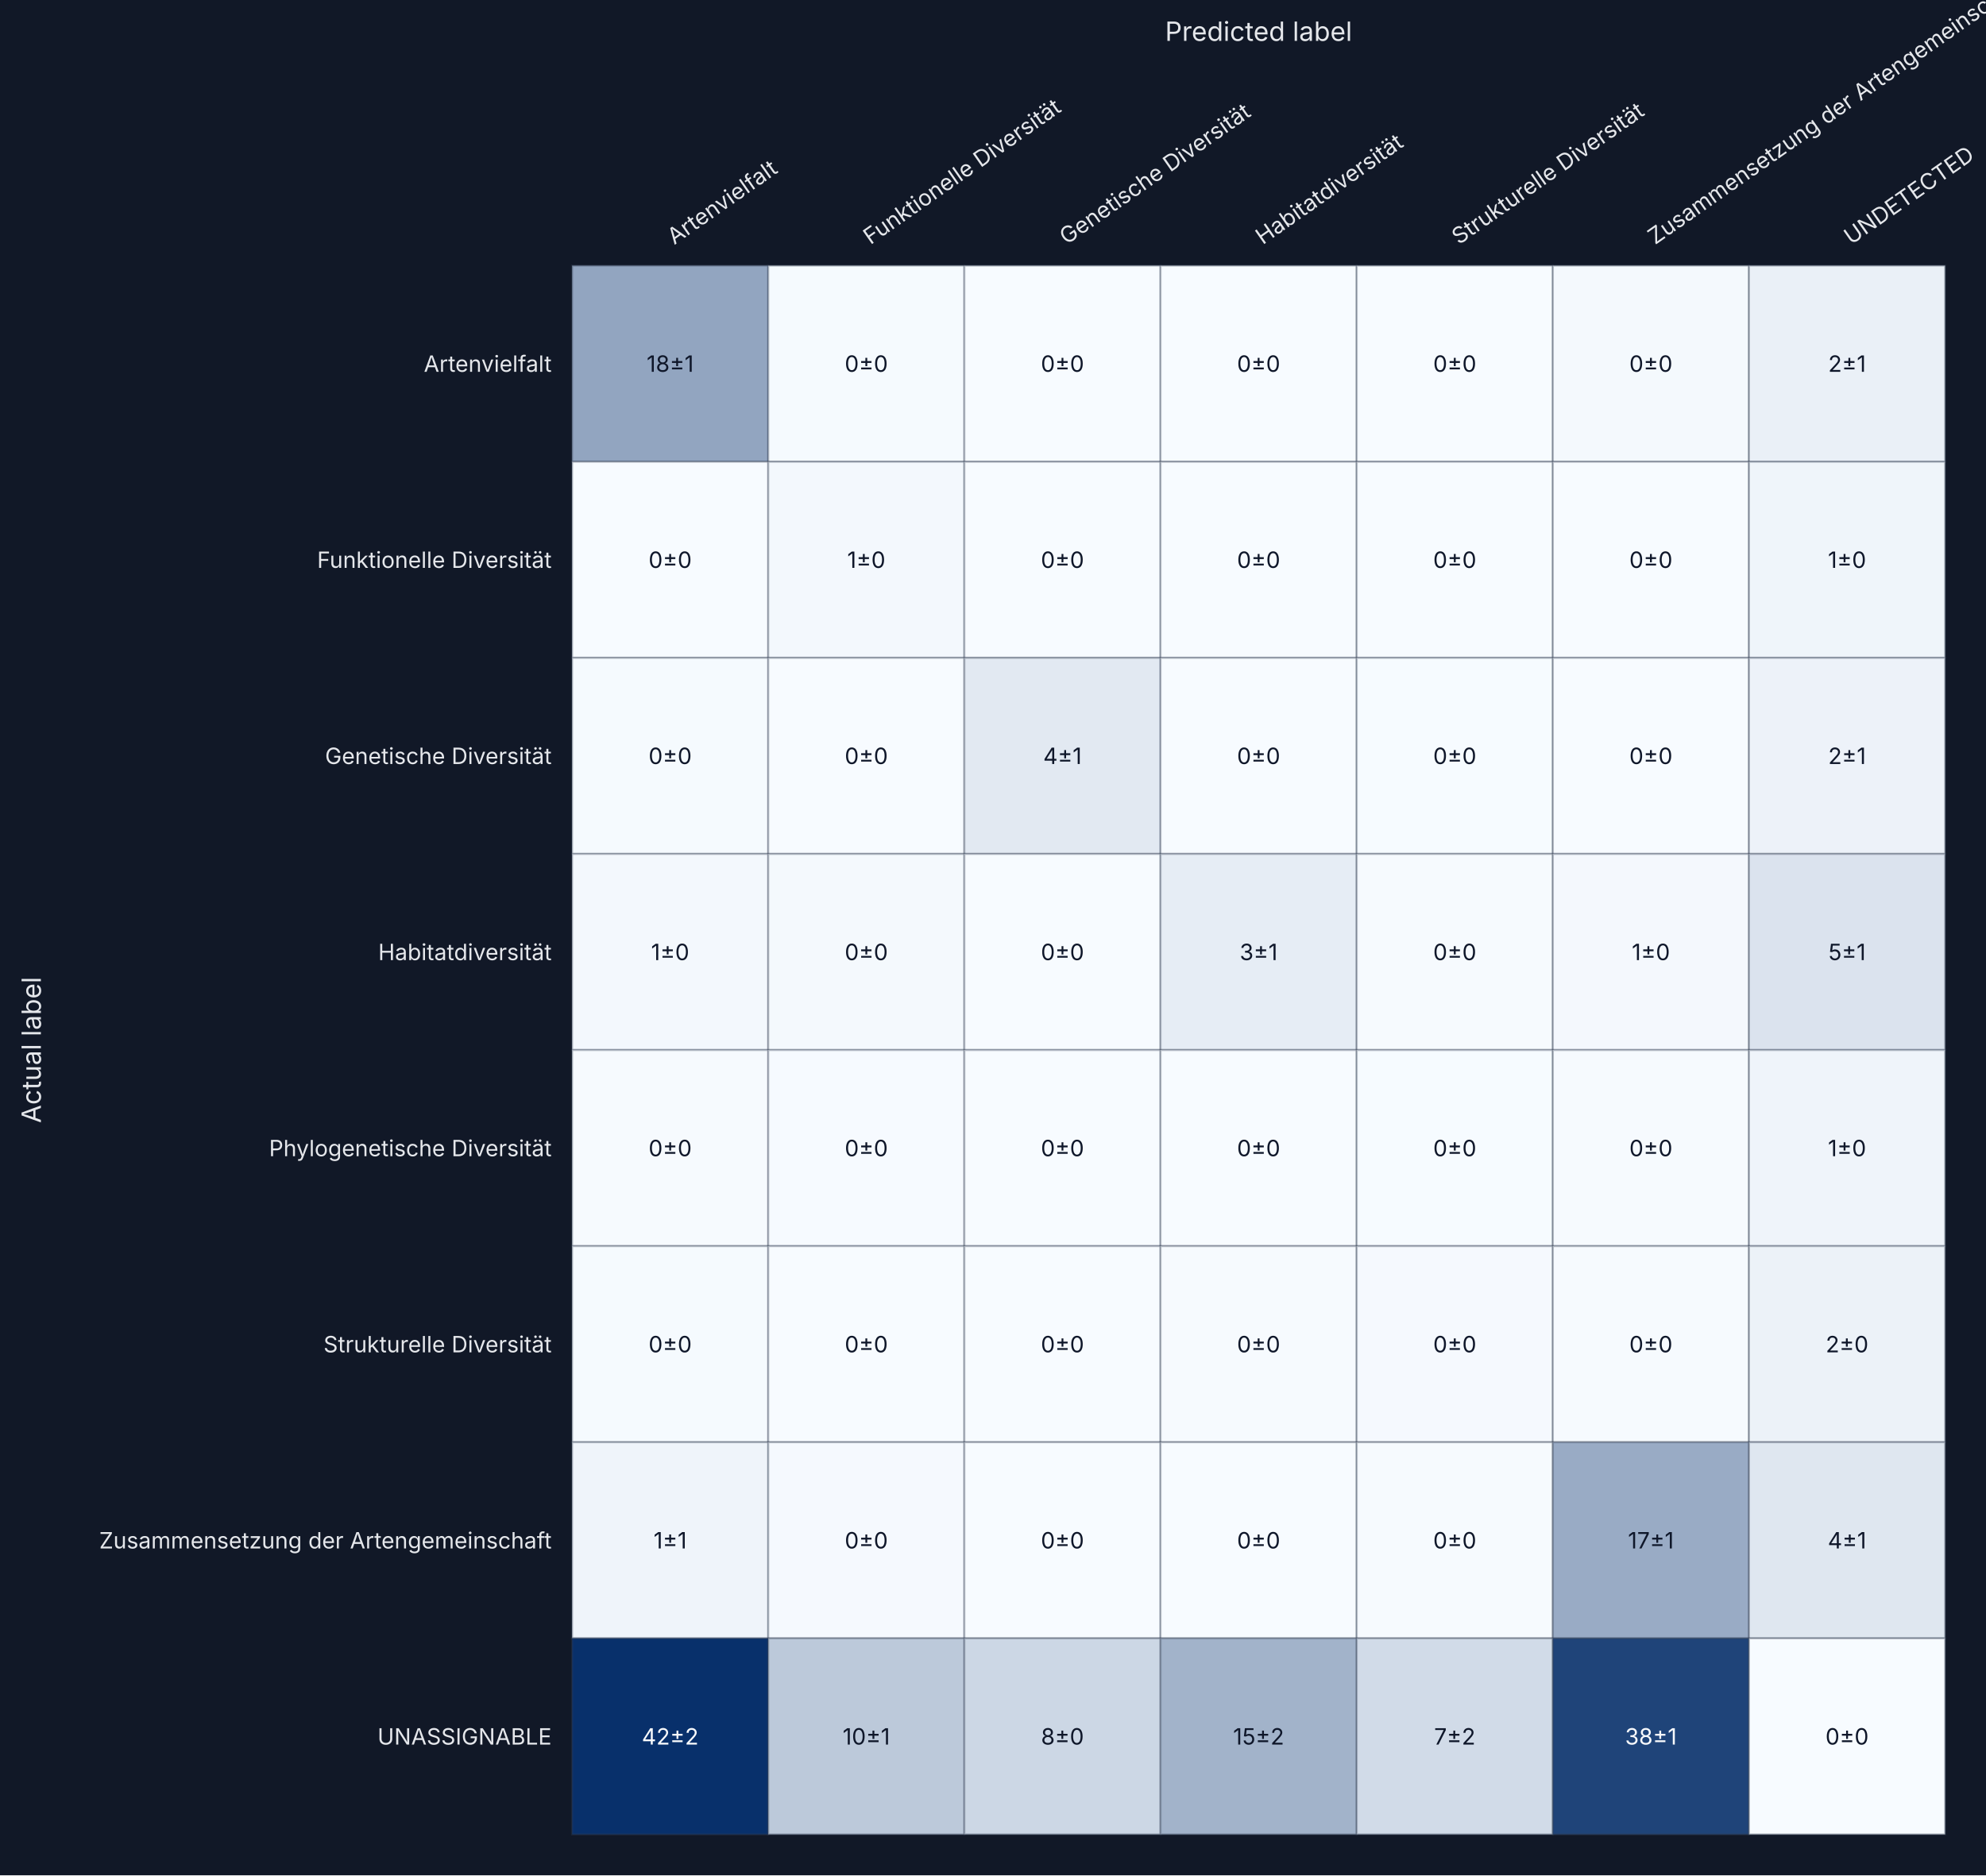
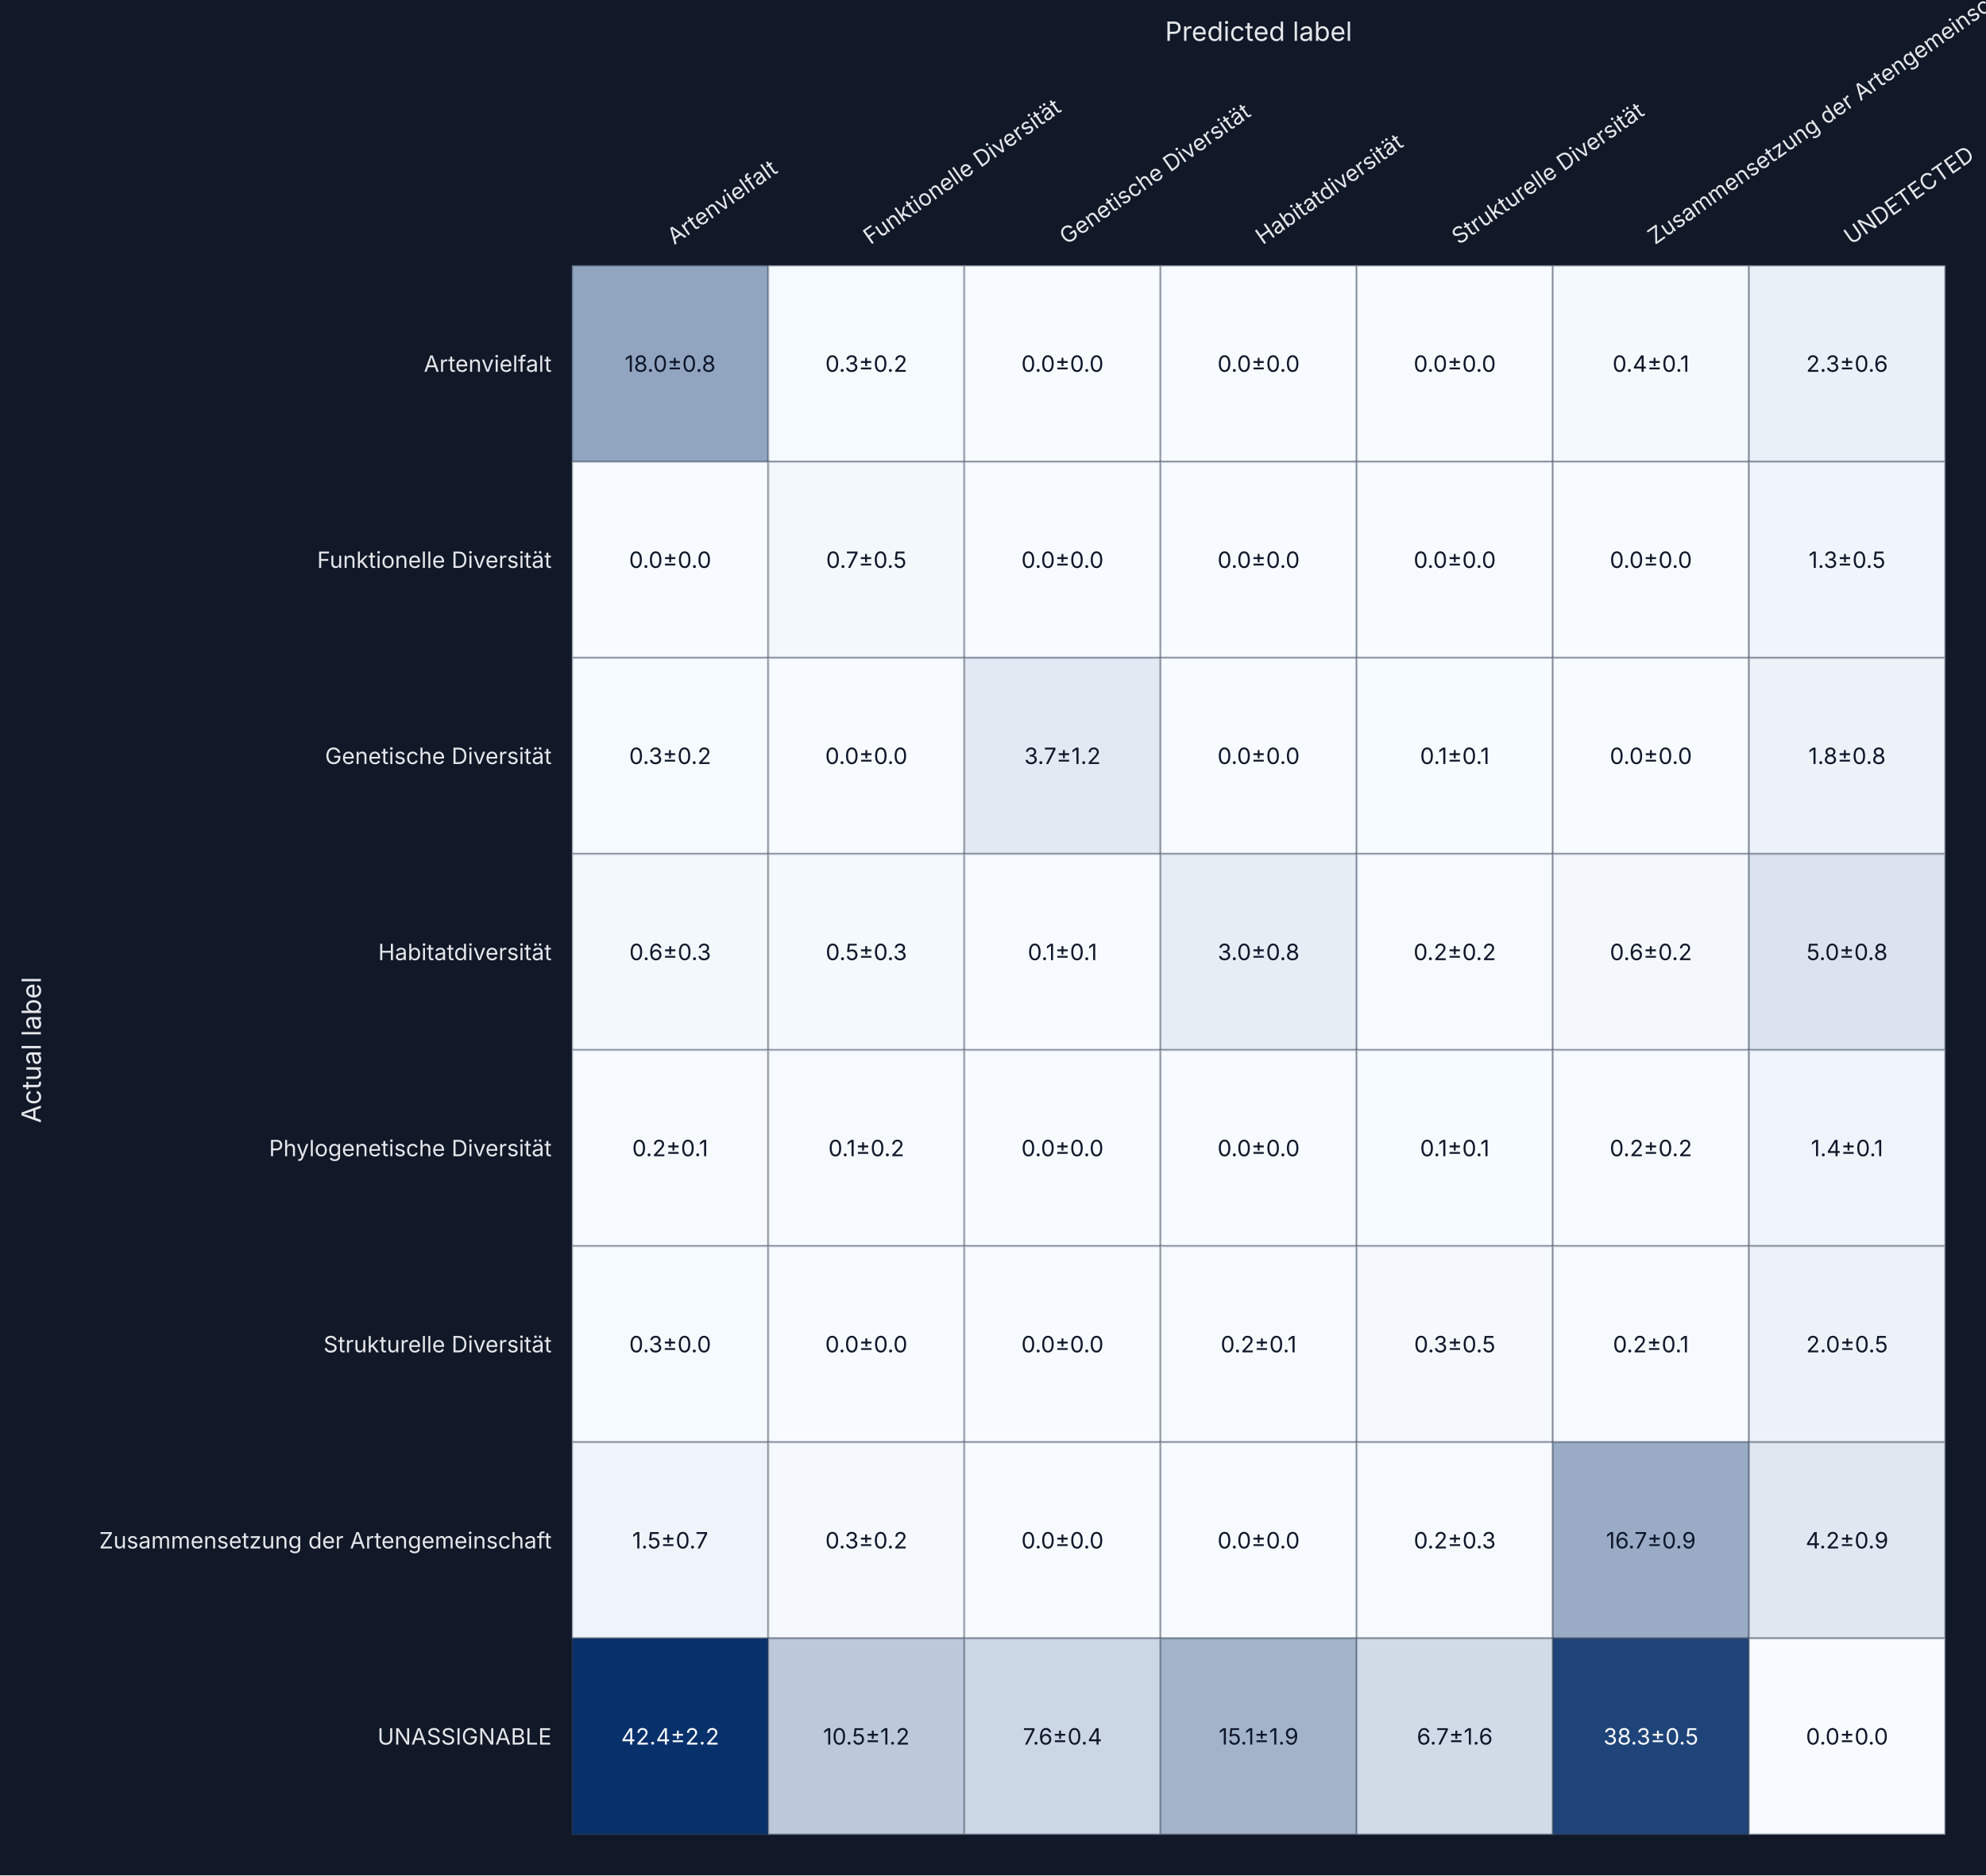
<svg xmlns="http://www.w3.org/2000/svg" width="972" height="918" viewBox="0 0 972 918" style="color: rgb(229, 231, 235); font-family: Inter, Arial, sans-serif; background-color: rgba(0, 0, 0, 0);">
  <rect x="0" y="0" width="972" height="918" fill="rgb(17, 24, 39)" />
  <text x="616" y="20" text-anchor="middle" fill="currentColor" font-size="13">Predicted label</text>
  <text x="20" y="514" transform="rotate(-90 20 514)" text-anchor="middle" fill="currentColor" font-size="13">Actual label</text>
  <text x="270" y="182" text-anchor="end" fill="currentColor" font-size="11">Artenvielfalt</text>
  <text x="270" y="278" text-anchor="end" fill="currentColor" font-size="11">Funktionelle Diversität</text>
  <text x="270" y="374" text-anchor="end" fill="currentColor" font-size="11">Genetische Diversität</text>
  <text x="270" y="470" text-anchor="end" fill="currentColor" font-size="11">Habitatdiversität</text>
  <text x="270" y="566" text-anchor="end" fill="currentColor" font-size="11">Phylogenetische Diversität</text>
  <text x="270" y="662" text-anchor="end" fill="currentColor" font-size="11">Strukturelle Diversität</text>
  <text x="270" y="758" text-anchor="end" fill="currentColor" font-size="11">Zusammensetzung der Artengemeinschaft</text>
  <text x="270" y="854" text-anchor="end" fill="currentColor" font-size="11">UNASSIGNABLE</text>
  <rect x="280" y="130" width="96" height="96" fill="rgb(146, 165, 192)" stroke="#33415555" stroke-width="1" style="cursor: crosshair;" />
-   <text x="328" y="182" text-anchor="middle" fill="#0f172a" font-size="11">18±1</text>
+   <text x="328" y="182" text-anchor="middle" fill="#0f172a" font-size="11">18.0±0.8</text>
  <rect x="376" y="130" width="96" height="96" fill="rgb(245, 250, 254)" stroke="#33415555" stroke-width="1" style="cursor: crosshair;" />
-   <text x="424" y="182" text-anchor="middle" fill="#0f172a" font-size="11">0±0</text>
+   <text x="424" y="182" text-anchor="middle" fill="#0f172a" font-size="11">0.3±0.2</text>
  <rect x="472" y="130" width="96" height="96" fill="rgb(247, 251, 255)" stroke="#33415555" stroke-width="1" style="cursor: crosshair;" />
-   <text x="520" y="182" text-anchor="middle" fill="#0f172a" font-size="11">0±0</text>
+   <text x="520" y="182" text-anchor="middle" fill="#0f172a" font-size="11">0.0±0.0</text>
  <rect x="568" y="130" width="96" height="96" fill="rgb(247, 251, 255)" stroke="#33415555" stroke-width="1" style="cursor: crosshair;" />
-   <text x="616" y="182" text-anchor="middle" fill="#0f172a" font-size="11">0±0</text>
+   <text x="616" y="182" text-anchor="middle" fill="#0f172a" font-size="11">0.0±0.0</text>
  <rect x="664" y="130" width="96" height="96" fill="rgb(247, 251, 255)" stroke="#33415555" stroke-width="1" style="cursor: crosshair;" />
-   <text x="712" y="182" text-anchor="middle" fill="#0f172a" font-size="11">0±0</text>
+   <text x="712" y="182" text-anchor="middle" fill="#0f172a" font-size="11">0.0±0.0</text>
  <rect x="760" y="130" width="96" height="96" fill="rgb(244, 249, 253)" stroke="#33415555" stroke-width="1" style="cursor: crosshair;" />
-   <text x="808" y="182" text-anchor="middle" fill="#0f172a" font-size="11">0±0</text>
+   <text x="808" y="182" text-anchor="middle" fill="#0f172a" font-size="11">0.4±0.1</text>
  <rect x="856" y="130" width="96" height="96" fill="rgb(234, 240, 247)" stroke="#33415555" stroke-width="1" style="cursor: crosshair;" />
-   <text x="904" y="182" text-anchor="middle" fill="#0f172a" font-size="11">2±1</text>
+   <text x="904" y="182" text-anchor="middle" fill="#0f172a" font-size="11">2.3±0.6</text>
  <rect x="280" y="226" width="96" height="96" fill="rgb(247, 251, 255)" stroke="#33415555" stroke-width="1" style="cursor: crosshair;" />
-   <text x="328" y="278" text-anchor="middle" fill="#0f172a" font-size="11">0±0</text>
+   <text x="328" y="278" text-anchor="middle" fill="#0f172a" font-size="11">0.0±0.0</text>
  <rect x="376" y="226" width="96" height="96" fill="rgb(243, 248, 253)" stroke="#33415555" stroke-width="1" style="cursor: crosshair;" />
-   <text x="424" y="278" text-anchor="middle" fill="#0f172a" font-size="11">1±0</text>
+   <text x="424" y="278" text-anchor="middle" fill="#0f172a" font-size="11">0.7±0.5</text>
  <rect x="472" y="226" width="96" height="96" fill="rgb(247, 251, 255)" stroke="#33415555" stroke-width="1" style="cursor: crosshair;" />
-   <text x="520" y="278" text-anchor="middle" fill="#0f172a" font-size="11">0±0</text>
+   <text x="520" y="278" text-anchor="middle" fill="#0f172a" font-size="11">0.0±0.0</text>
  <rect x="568" y="226" width="96" height="96" fill="rgb(247, 251, 255)" stroke="#33415555" stroke-width="1" style="cursor: crosshair;" />
-   <text x="616" y="278" text-anchor="middle" fill="#0f172a" font-size="11">0±0</text>
+   <text x="616" y="278" text-anchor="middle" fill="#0f172a" font-size="11">0.0±0.0</text>
  <rect x="664" y="226" width="96" height="96" fill="rgb(247, 251, 255)" stroke="#33415555" stroke-width="1" style="cursor: crosshair;" />
-   <text x="712" y="278" text-anchor="middle" fill="#0f172a" font-size="11">0±0</text>
+   <text x="712" y="278" text-anchor="middle" fill="#0f172a" font-size="11">0.0±0.0</text>
  <rect x="760" y="226" width="96" height="96" fill="rgb(247, 251, 255)" stroke="#33415555" stroke-width="1" style="cursor: crosshair;" />
-   <text x="808" y="278" text-anchor="middle" fill="#0f172a" font-size="11">0±0</text>
+   <text x="808" y="278" text-anchor="middle" fill="#0f172a" font-size="11">0.0±0.0</text>
  <rect x="856" y="226" width="96" height="96" fill="rgb(239, 245, 250)" stroke="#33415555" stroke-width="1" style="cursor: crosshair;" />
-   <text x="904" y="278" text-anchor="middle" fill="#0f172a" font-size="11">1±0</text>
+   <text x="904" y="278" text-anchor="middle" fill="#0f172a" font-size="11">1.3±0.5</text>
  <rect x="280" y="322" width="96" height="96" fill="rgb(245, 250, 254)" stroke="#33415555" stroke-width="1" style="cursor: crosshair;" />
-   <text x="328" y="374" text-anchor="middle" fill="#0f172a" font-size="11">0±0</text>
+   <text x="328" y="374" text-anchor="middle" fill="#0f172a" font-size="11">0.3±0.2</text>
  <rect x="376" y="322" width="96" height="96" fill="rgb(247, 251, 255)" stroke="#33415555" stroke-width="1" style="cursor: crosshair;" />
-   <text x="424" y="374" text-anchor="middle" fill="#0f172a" font-size="11">0±0</text>
+   <text x="424" y="374" text-anchor="middle" fill="#0f172a" font-size="11">0.0±0.0</text>
  <rect x="472" y="322" width="96" height="96" fill="rgb(226, 233, 242)" stroke="#33415555" stroke-width="1" style="cursor: crosshair;" />
-   <text x="520" y="374" text-anchor="middle" fill="#0f172a" font-size="11">4±1</text>
+   <text x="520" y="374" text-anchor="middle" fill="#0f172a" font-size="11">3.7±1.2</text>
  <rect x="568" y="322" width="96" height="96" fill="rgb(247, 251, 255)" stroke="#33415555" stroke-width="1" style="cursor: crosshair;" />
-   <text x="616" y="374" text-anchor="middle" fill="#0f172a" font-size="11">0±0</text>
+   <text x="616" y="374" text-anchor="middle" fill="#0f172a" font-size="11">0.0±0.0</text>
  <rect x="664" y="322" width="96" height="96" fill="rgb(246, 251, 255)" stroke="#33415555" stroke-width="1" style="cursor: crosshair;" />
-   <text x="712" y="374" text-anchor="middle" fill="#0f172a" font-size="11">0±0</text>
+   <text x="712" y="374" text-anchor="middle" fill="#0f172a" font-size="11">0.1±0.1</text>
  <rect x="760" y="322" width="96" height="96" fill="rgb(247, 251, 255)" stroke="#33415555" stroke-width="1" style="cursor: crosshair;" />
-   <text x="808" y="374" text-anchor="middle" fill="#0f172a" font-size="11">0±0</text>
+   <text x="808" y="374" text-anchor="middle" fill="#0f172a" font-size="11">0.0±0.0</text>
  <rect x="856" y="322" width="96" height="96" fill="rgb(237, 242, 249)" stroke="#33415555" stroke-width="1" style="cursor: crosshair;" />
-   <text x="904" y="374" text-anchor="middle" fill="#0f172a" font-size="11">2±1</text>
+   <text x="904" y="374" text-anchor="middle" fill="#0f172a" font-size="11">1.8±0.8</text>
  <rect x="280" y="418" width="96" height="96" fill="rgb(243, 248, 253)" stroke="#33415555" stroke-width="1" style="cursor: crosshair;" />
-   <text x="328" y="470" text-anchor="middle" fill="#0f172a" font-size="11">1±0</text>
+   <text x="328" y="470" text-anchor="middle" fill="#0f172a" font-size="11">0.6±0.3</text>
  <rect x="376" y="418" width="96" height="96" fill="rgb(244, 249, 253)" stroke="#33415555" stroke-width="1" style="cursor: crosshair;" />
-   <text x="424" y="470" text-anchor="middle" fill="#0f172a" font-size="11">0±0</text>
+   <text x="424" y="470" text-anchor="middle" fill="#0f172a" font-size="11">0.5±0.3</text>
  <rect x="472" y="418" width="96" height="96" fill="rgb(247, 251, 255)" stroke="#33415555" stroke-width="1" style="cursor: crosshair;" />
-   <text x="520" y="470" text-anchor="middle" fill="#0f172a" font-size="11">0±0</text>
+   <text x="520" y="470" text-anchor="middle" fill="#0f172a" font-size="11">0.1±0.1</text>
  <rect x="568" y="418" width="96" height="96" fill="rgb(230, 237, 245)" stroke="#33415555" stroke-width="1" style="cursor: crosshair;" />
-   <text x="616" y="470" text-anchor="middle" fill="#0f172a" font-size="11">3±1</text>
+   <text x="616" y="470" text-anchor="middle" fill="#0f172a" font-size="11">3.0±0.8</text>
  <rect x="664" y="418" width="96" height="96" fill="rgb(246, 250, 254)" stroke="#33415555" stroke-width="1" style="cursor: crosshair;" />
-   <text x="712" y="470" text-anchor="middle" fill="#0f172a" font-size="11">0±0</text>
+   <text x="712" y="470" text-anchor="middle" fill="#0f172a" font-size="11">0.2±0.2</text>
  <rect x="760" y="418" width="96" height="96" fill="rgb(244, 248, 253)" stroke="#33415555" stroke-width="1" style="cursor: crosshair;" />
-   <text x="808" y="470" text-anchor="middle" fill="#0f172a" font-size="11">1±0</text>
+   <text x="808" y="470" text-anchor="middle" fill="#0f172a" font-size="11">0.6±0.2</text>
  <rect x="856" y="418" width="96" height="96" fill="rgb(219, 227, 238)" stroke="#33415555" stroke-width="1" style="cursor: crosshair;" />
-   <text x="904" y="470" text-anchor="middle" fill="#0f172a" font-size="11">5±1</text>
+   <text x="904" y="470" text-anchor="middle" fill="#0f172a" font-size="11">5.0±0.8</text>
  <rect x="280" y="514" width="96" height="96" fill="rgb(246, 250, 254)" stroke="#33415555" stroke-width="1" style="cursor: crosshair;" />
-   <text x="328" y="566" text-anchor="middle" fill="#0f172a" font-size="11">0±0</text>
+   <text x="328" y="566" text-anchor="middle" fill="#0f172a" font-size="11">0.2±0.1</text>
  <rect x="376" y="514" width="96" height="96" fill="rgb(246, 250, 255)" stroke="#33415555" stroke-width="1" style="cursor: crosshair;" />
-   <text x="424" y="566" text-anchor="middle" fill="#0f172a" font-size="11">0±0</text>
+   <text x="424" y="566" text-anchor="middle" fill="#0f172a" font-size="11">0.1±0.2</text>
  <rect x="472" y="514" width="96" height="96" fill="rgb(247, 251, 255)" stroke="#33415555" stroke-width="1" style="cursor: crosshair;" />
-   <text x="520" y="566" text-anchor="middle" fill="#0f172a" font-size="11">0±0</text>
+   <text x="520" y="566" text-anchor="middle" fill="#0f172a" font-size="11">0.0±0.0</text>
  <rect x="568" y="514" width="96" height="96" fill="rgb(247, 251, 255)" stroke="#33415555" stroke-width="1" style="cursor: crosshair;" />
-   <text x="616" y="566" text-anchor="middle" fill="#0f172a" font-size="11">0±0</text>
+   <text x="616" y="566" text-anchor="middle" fill="#0f172a" font-size="11">0.0±0.0</text>
  <rect x="664" y="514" width="96" height="96" fill="rgb(246, 251, 255)" stroke="#33415555" stroke-width="1" style="cursor: crosshair;" />
-   <text x="712" y="566" text-anchor="middle" fill="#0f172a" font-size="11">0±0</text>
+   <text x="712" y="566" text-anchor="middle" fill="#0f172a" font-size="11">0.1±0.1</text>
  <rect x="760" y="514" width="96" height="96" fill="rgb(246, 250, 254)" stroke="#33415555" stroke-width="1" style="cursor: crosshair;" />
-   <text x="808" y="566" text-anchor="middle" fill="#0f172a" font-size="11">0±0</text>
+   <text x="808" y="566" text-anchor="middle" fill="#0f172a" font-size="11">0.2±0.2</text>
  <rect x="856" y="514" width="96" height="96" fill="rgb(239, 244, 250)" stroke="#33415555" stroke-width="1" style="cursor: crosshair;" />
-   <text x="904" y="566" text-anchor="middle" fill="#0f172a" font-size="11">1±0</text>
+   <text x="904" y="566" text-anchor="middle" fill="#0f172a" font-size="11">1.4±0.1</text>
  <rect x="280" y="610" width="96" height="96" fill="rgb(245, 250, 254)" stroke="#33415555" stroke-width="1" style="cursor: crosshair;" />
-   <text x="328" y="662" text-anchor="middle" fill="#0f172a" font-size="11">0±0</text>
+   <text x="328" y="662" text-anchor="middle" fill="#0f172a" font-size="11">0.3±0.0</text>
  <rect x="376" y="610" width="96" height="96" fill="rgb(247, 251, 255)" stroke="#33415555" stroke-width="1" style="cursor: crosshair;" />
-   <text x="424" y="662" text-anchor="middle" fill="#0f172a" font-size="11">0±0</text>
+   <text x="424" y="662" text-anchor="middle" fill="#0f172a" font-size="11">0.0±0.0</text>
  <rect x="472" y="610" width="96" height="96" fill="rgb(247, 251, 255)" stroke="#33415555" stroke-width="1" style="cursor: crosshair;" />
-   <text x="520" y="662" text-anchor="middle" fill="#0f172a" font-size="11">0±0</text>
+   <text x="520" y="662" text-anchor="middle" fill="#0f172a" font-size="11">0.0±0.0</text>
  <rect x="568" y="610" width="96" height="96" fill="rgb(246, 250, 254)" stroke="#33415555" stroke-width="1" style="cursor: crosshair;" />
-   <text x="616" y="662" text-anchor="middle" fill="#0f172a" font-size="11">0±0</text>
+   <text x="616" y="662" text-anchor="middle" fill="#0f172a" font-size="11">0.2±0.1</text>
  <rect x="664" y="610" width="96" height="96" fill="rgb(245, 249, 254)" stroke="#33415555" stroke-width="1" style="cursor: crosshair;" />
-   <text x="712" y="662" text-anchor="middle" fill="#0f172a" font-size="11">0±0</text>
+   <text x="712" y="662" text-anchor="middle" fill="#0f172a" font-size="11">0.3±0.5</text>
  <rect x="760" y="610" width="96" height="96" fill="rgb(246, 250, 254)" stroke="#33415555" stroke-width="1" style="cursor: crosshair;" />
-   <text x="808" y="662" text-anchor="middle" fill="#0f172a" font-size="11">0±0</text>
+   <text x="808" y="662" text-anchor="middle" fill="#0f172a" font-size="11">0.2±0.1</text>
  <rect x="856" y="610" width="96" height="96" fill="rgb(236, 242, 248)" stroke="#33415555" stroke-width="1" style="cursor: crosshair;" />
-   <text x="904" y="662" text-anchor="middle" fill="#0f172a" font-size="11">2±0</text>
+   <text x="904" y="662" text-anchor="middle" fill="#0f172a" font-size="11">2.0±0.5</text>
  <rect x="280" y="706" width="96" height="96" fill="rgb(239, 244, 250)" stroke="#33415555" stroke-width="1" style="cursor: crosshair;" />
-   <text x="328" y="758" text-anchor="middle" fill="#0f172a" font-size="11">1±1</text>
+   <text x="328" y="758" text-anchor="middle" fill="#0f172a" font-size="11">1.5±0.7</text>
  <rect x="376" y="706" width="96" height="96" fill="rgb(245, 249, 254)" stroke="#33415555" stroke-width="1" style="cursor: crosshair;" />
-   <text x="424" y="758" text-anchor="middle" fill="#0f172a" font-size="11">0±0</text>
+   <text x="424" y="758" text-anchor="middle" fill="#0f172a" font-size="11">0.3±0.2</text>
  <rect x="472" y="706" width="96" height="96" fill="rgb(247, 251, 255)" stroke="#33415555" stroke-width="1" style="cursor: crosshair;" />
-   <text x="520" y="758" text-anchor="middle" fill="#0f172a" font-size="11">0±0</text>
+   <text x="520" y="758" text-anchor="middle" fill="#0f172a" font-size="11">0.0±0.0</text>
  <rect x="568" y="706" width="96" height="96" fill="rgb(247, 251, 255)" stroke="#33415555" stroke-width="1" style="cursor: crosshair;" />
-   <text x="616" y="758" text-anchor="middle" fill="#0f172a" font-size="11">0±0</text>
+   <text x="616" y="758" text-anchor="middle" fill="#0f172a" font-size="11">0.0±0.0</text>
  <rect x="664" y="706" width="96" height="96" fill="rgb(246, 250, 254)" stroke="#33415555" stroke-width="1" style="cursor: crosshair;" />
-   <text x="712" y="758" text-anchor="middle" fill="#0f172a" font-size="11">0±0</text>
+   <text x="712" y="758" text-anchor="middle" fill="#0f172a" font-size="11">0.2±0.3</text>
  <rect x="760" y="706" width="96" height="96" fill="rgb(153, 171, 197)" stroke="#33415555" stroke-width="1" style="cursor: crosshair;" />
-   <text x="808" y="758" text-anchor="middle" fill="#0f172a" font-size="11">17±1</text>
+   <text x="808" y="758" text-anchor="middle" fill="#0f172a" font-size="11">16.7±0.9</text>
  <rect x="856" y="706" width="96" height="96" fill="rgb(223, 231, 240)" stroke="#33415555" stroke-width="1" style="cursor: crosshair;" />
-   <text x="904" y="758" text-anchor="middle" fill="#0f172a" font-size="11">4±1</text>
+   <text x="904" y="758" text-anchor="middle" fill="#0f172a" font-size="11">4.2±0.9</text>
  <rect x="280" y="802" width="96" height="96" fill="rgb(8, 48, 107)" stroke="#33415555" stroke-width="1" style="cursor: crosshair;" />
-   <text x="328" y="854" text-anchor="middle" fill="#f8fafc" font-size="11">42±2</text>
+   <text x="328" y="854" text-anchor="middle" fill="#f8fafc" font-size="11">42.4±2.2</text>
  <rect x="376" y="802" width="96" height="96" fill="rgb(188, 201, 218)" stroke="#33415555" stroke-width="1" style="cursor: crosshair;" />
-   <text x="424" y="854" text-anchor="middle" fill="#0f172a" font-size="11">10±1</text>
+   <text x="424" y="854" text-anchor="middle" fill="#0f172a" font-size="11">10.5±1.2</text>
  <rect x="472" y="802" width="96" height="96" fill="rgb(204, 215, 229)" stroke="#33415555" stroke-width="1" style="cursor: crosshair;" />
-   <text x="520" y="854" text-anchor="middle" fill="#0f172a" font-size="11">8±0</text>
+   <text x="520" y="854" text-anchor="middle" fill="#0f172a" font-size="11">7.6±0.4</text>
  <rect x="568" y="802" width="96" height="96" fill="rgb(162, 179, 202)" stroke="#33415555" stroke-width="1" style="cursor: crosshair;" />
-   <text x="616" y="854" text-anchor="middle" fill="#0f172a" font-size="11">15±2</text>
+   <text x="616" y="854" text-anchor="middle" fill="#0f172a" font-size="11">15.1±1.9</text>
  <rect x="664" y="802" width="96" height="96" fill="rgb(209, 219, 232)" stroke="#33415555" stroke-width="1" style="cursor: crosshair;" />
-   <text x="712" y="854" text-anchor="middle" fill="#0f172a" font-size="11">7±2</text>
+   <text x="712" y="854" text-anchor="middle" fill="#0f172a" font-size="11">6.7±1.6</text>
  <rect x="760" y="802" width="96" height="96" fill="rgb(31, 68, 121)" stroke="#33415555" stroke-width="1" style="cursor: crosshair;" />
-   <text x="808" y="854" text-anchor="middle" fill="#f8fafc" font-size="11">38±1</text>
+   <text x="808" y="854" text-anchor="middle" fill="#f8fafc" font-size="11">38.3±0.5</text>
  <rect x="856" y="802" width="96" height="96" fill="rgb(247, 251, 255)" stroke="#33415555" stroke-width="1" style="cursor: crosshair;" />
-   <text x="904" y="854" text-anchor="middle" fill="#0f172a" font-size="11">0±0</text>
+   <text x="904" y="854" text-anchor="middle" fill="#0f172a" font-size="11">0.0±0.0</text>
  <text x="330" y="120" transform="rotate(-35 330 120)" text-anchor="start" fill="currentColor" font-size="11">Artenvielfalt</text>
  <text x="426" y="120" transform="rotate(-35 426 120)" text-anchor="start" fill="currentColor" font-size="11">Funktionelle Diversität</text>
  <text x="522" y="120" transform="rotate(-35 522 120)" text-anchor="start" fill="currentColor" font-size="11">Genetische Diversität</text>
  <text x="618" y="120" transform="rotate(-35 618 120)" text-anchor="start" fill="currentColor" font-size="11">Habitatdiversität</text>
  <text x="714" y="120" transform="rotate(-35 714 120)" text-anchor="start" fill="currentColor" font-size="11">Strukturelle Diversität</text>
  <text x="810" y="120" transform="rotate(-35 810 120)" text-anchor="start" fill="currentColor" font-size="11">Zusammensetzung der Artengemeinschaft</text>
  <text x="906" y="120" transform="rotate(-35 906 120)" text-anchor="start" fill="currentColor" font-size="11">UNDETECTED</text>
</svg>
